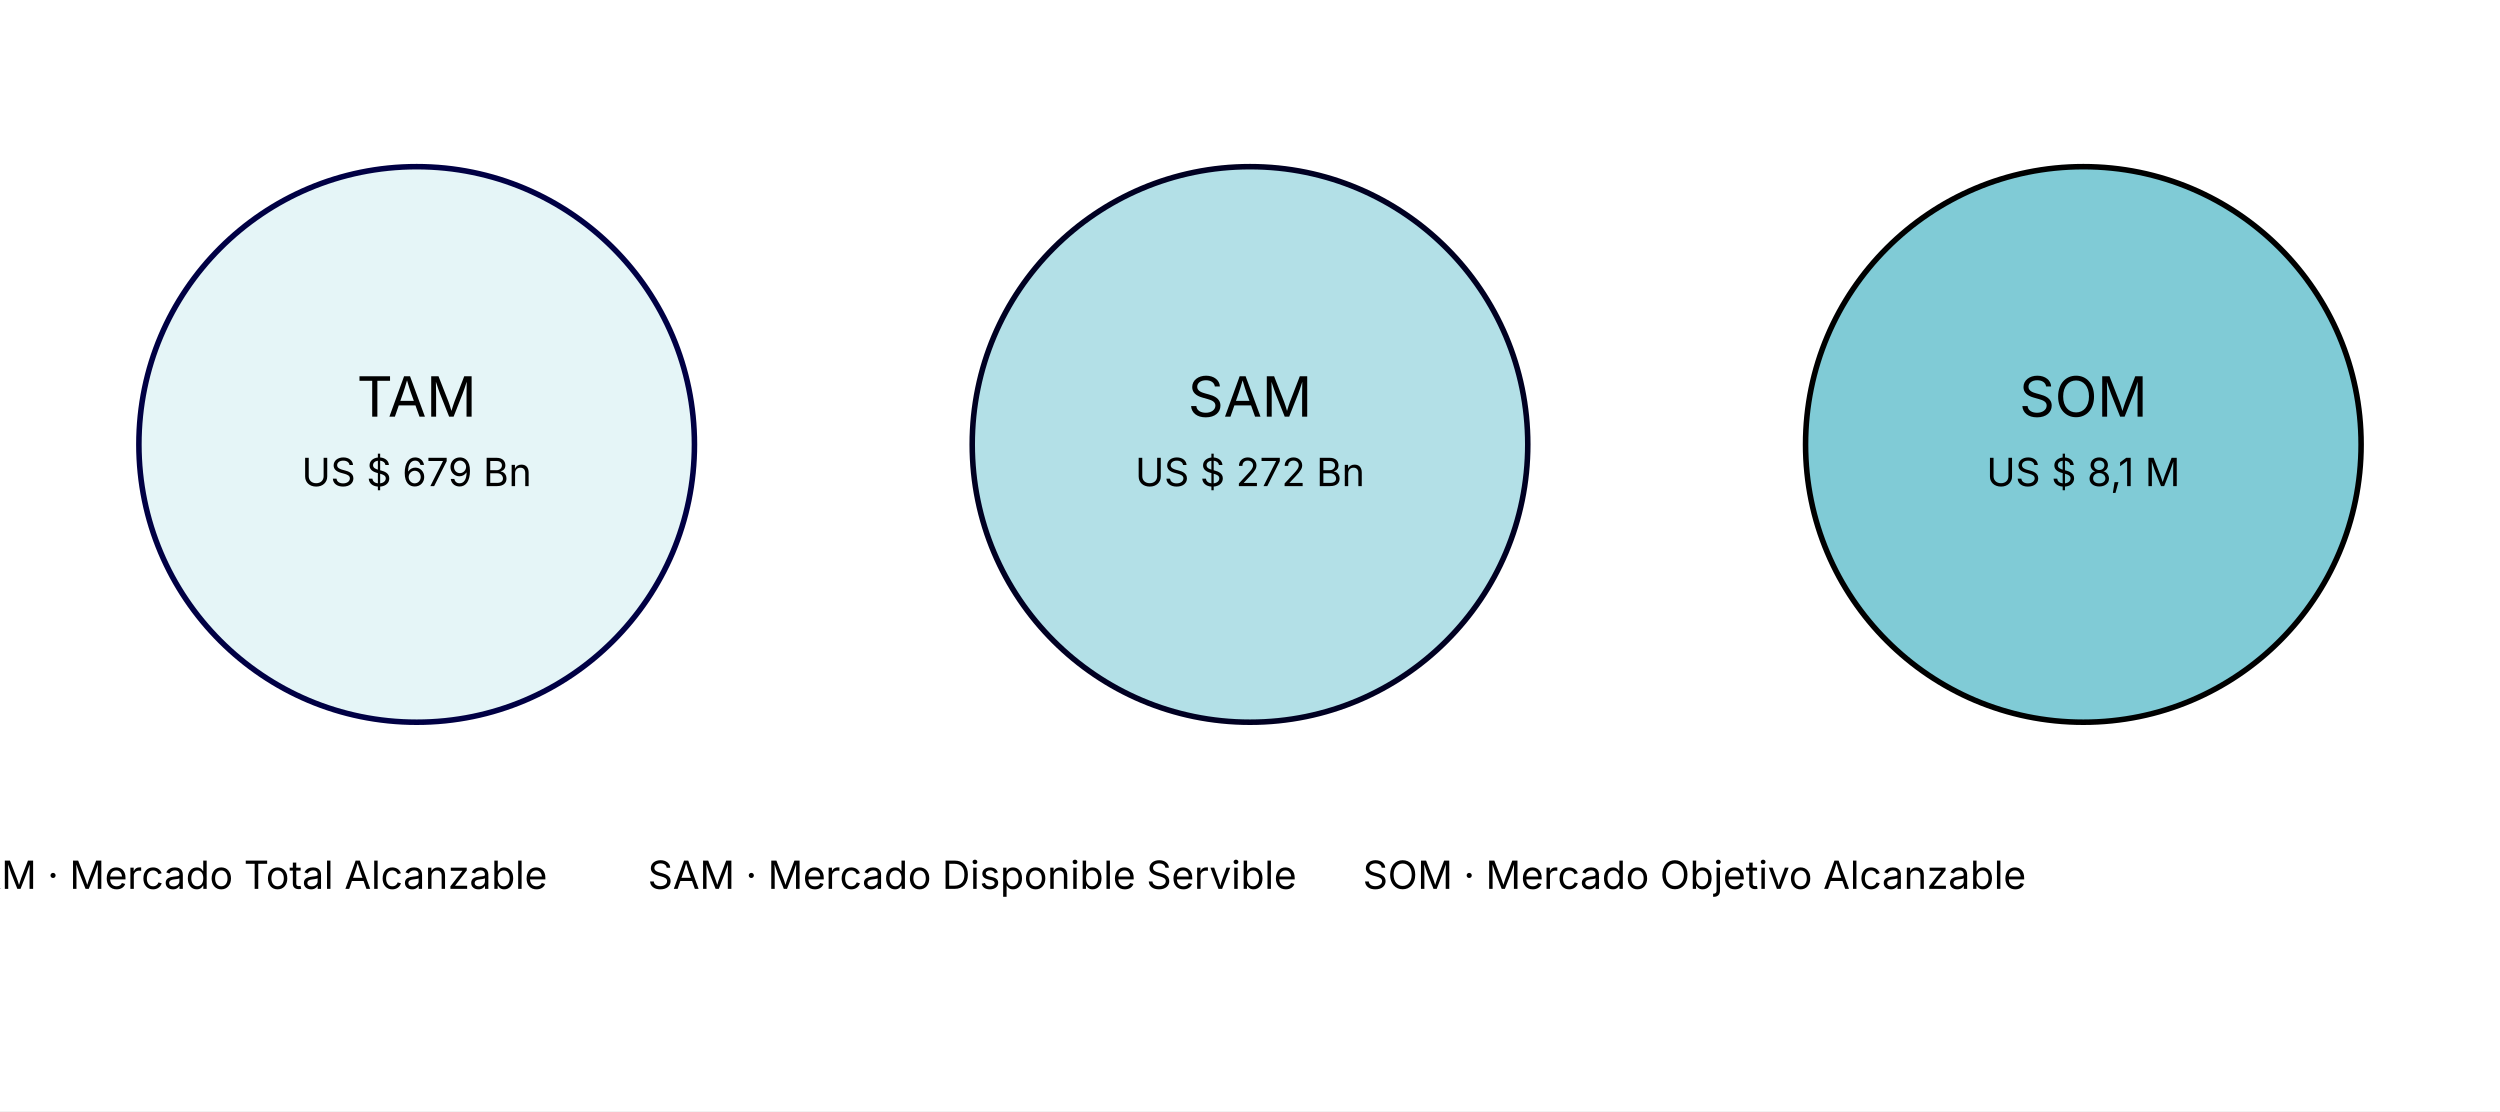
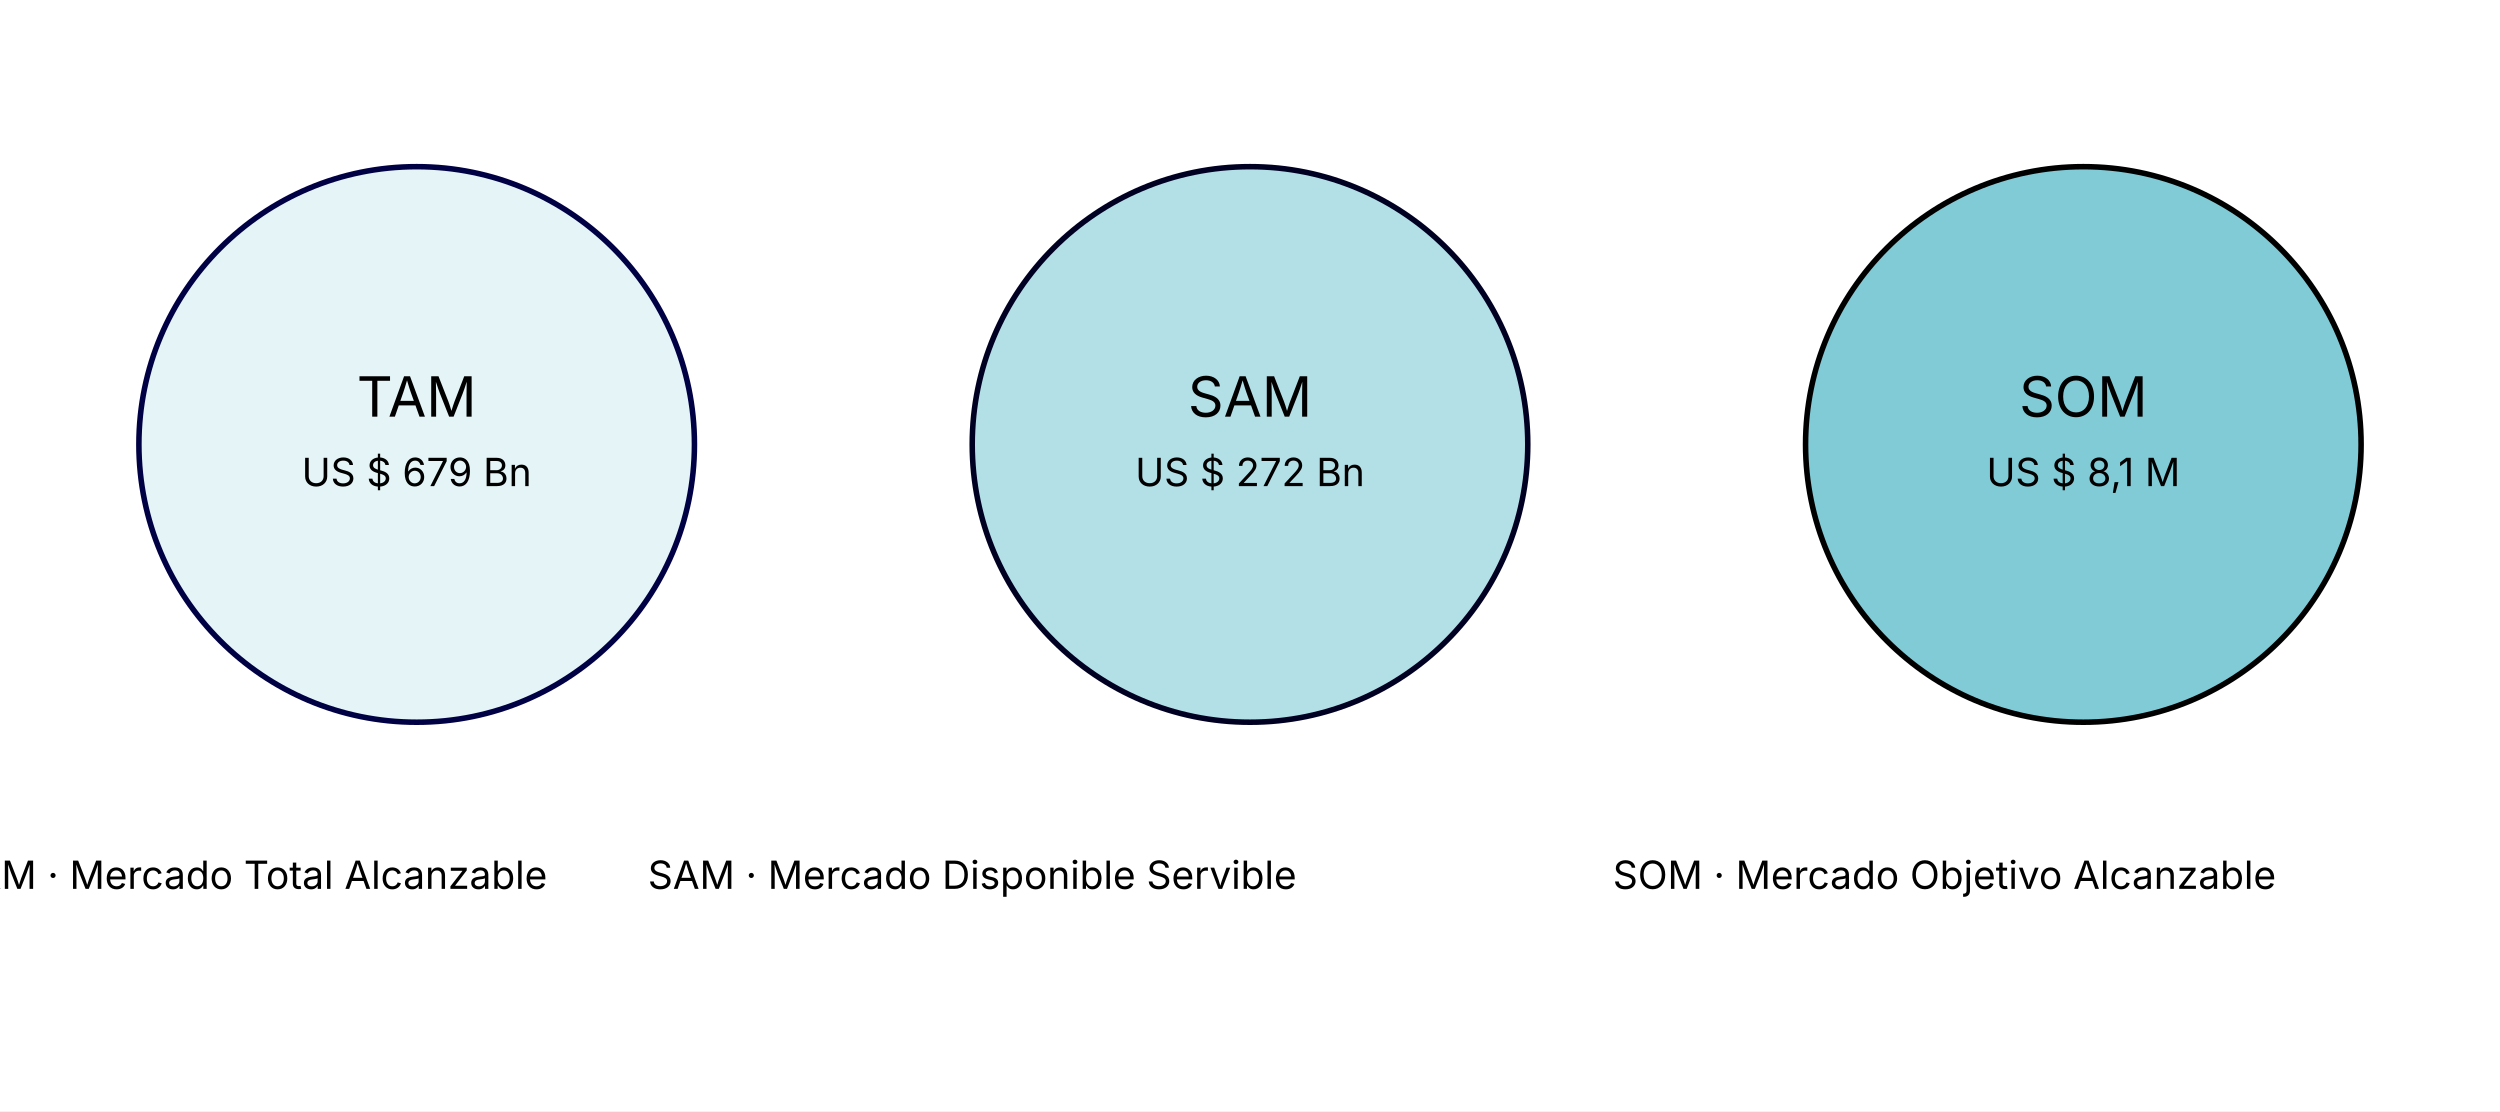
<svg xmlns="http://www.w3.org/2000/svg" width="900" height="400" viewBox="0 0 900 400" font-family="Inter, Helvetica, Arial, sans-serif">
  <rect width="100%" height="100%" fill="#FFFFFF" />
  <circle cx="150" cy="160" r="100" fill="#E5F5F7" stroke="#004" stroke-width="2" />
  <circle cx="450" cy="160" r="100" fill="#B3E0E7" stroke="#002" stroke-width="2" />
  <circle cx="750" cy="160" r="100" fill="#80CBD6" stroke="#000" stroke-width="2" />
  <text x="150" y="150" text-anchor="middle" font-size="20" fill="#000">TAM</text>
  <text x="150" y="175" text-anchor="middle" font-size="14" fill="#000">US $ 679 Bn</text>
  <text x="450" y="150" text-anchor="middle" font-size="20" fill="#000">SAM</text>
  <text x="450" y="175" text-anchor="middle" font-size="14" fill="#000">US $ 272 Bn</text>
  <text x="750" y="150" text-anchor="middle" font-size="20" fill="#000">SOM</text>
  <text x="750" y="175" text-anchor="middle" font-size="14" fill="#000">US $ 8,1 M</text>
  <text x="90" y="320" font-size="14" fill="#000" text-anchor="middle">
    TAM · Mercado Total Alcanzable
  </text>
  <text x="350" y="320" font-size="14" fill="#000" text-anchor="middle">
    SAM · Mercado Disponible Servible
  </text>
-   <text x="610" y="320" font-size="14" fill="#000" text-anchor="middle">
+   <text x="700" y="320" font-size="14" fill="#000" text-anchor="middle">
    SOM · Mercado Objetivo Alcanzable
  </text>
</svg>
